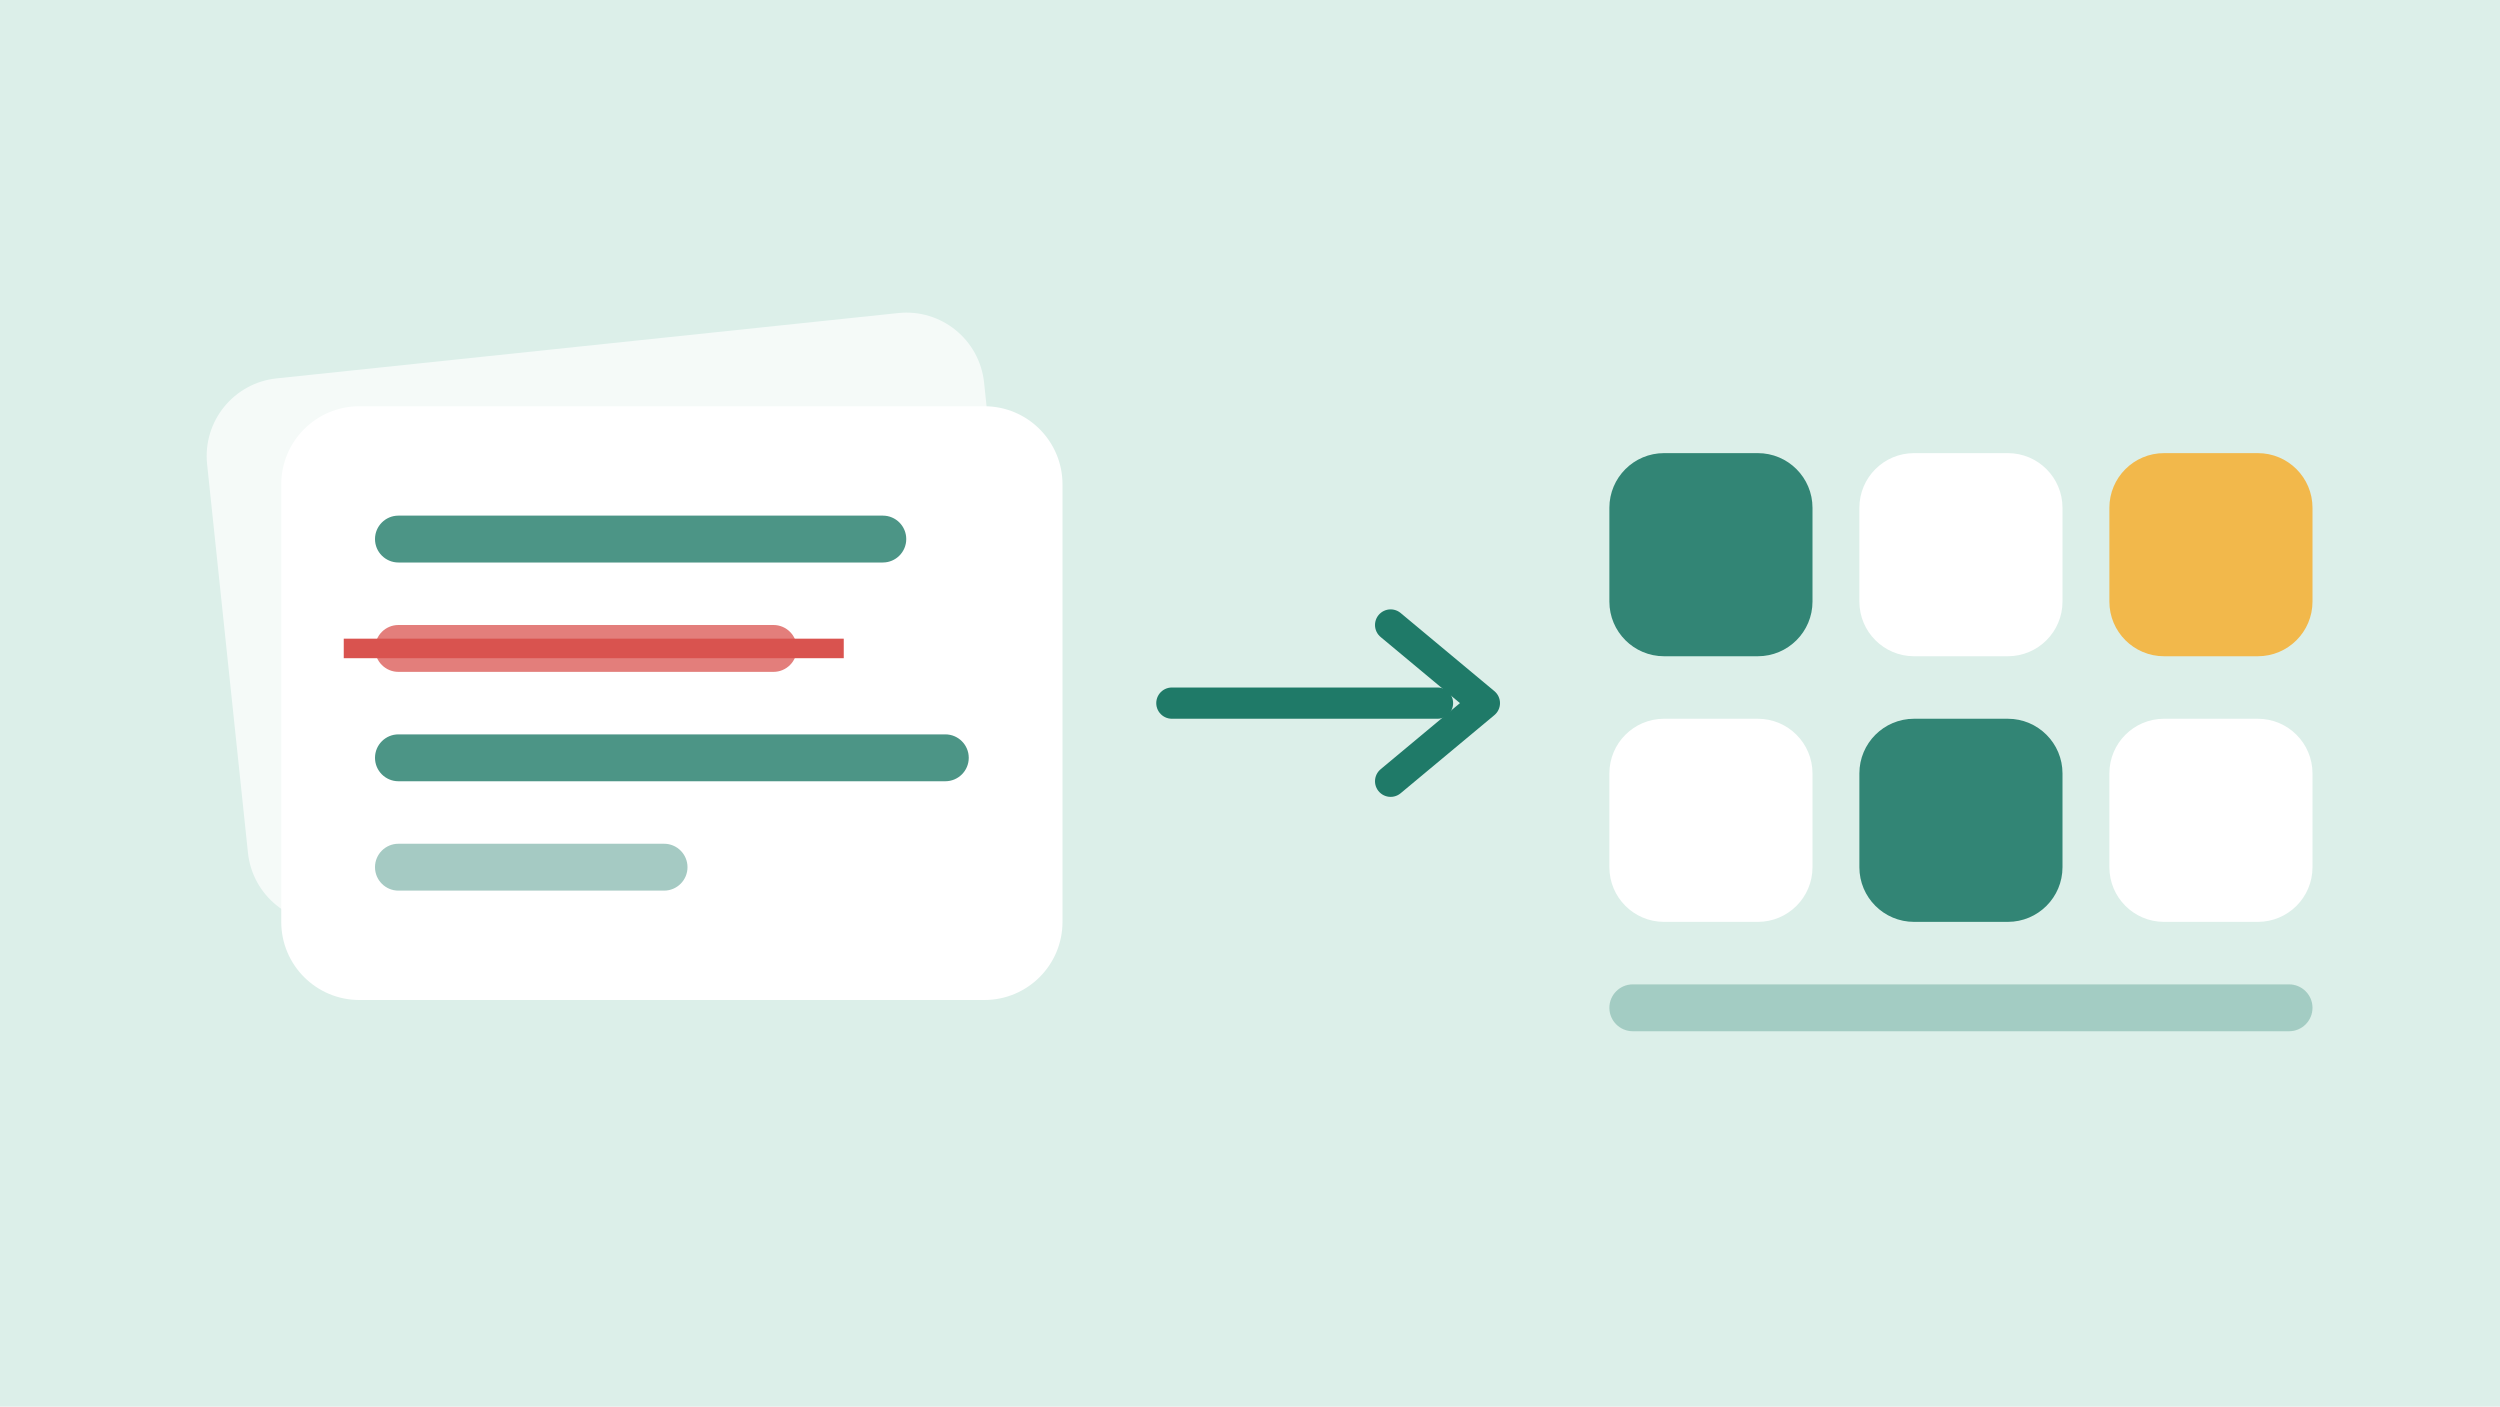
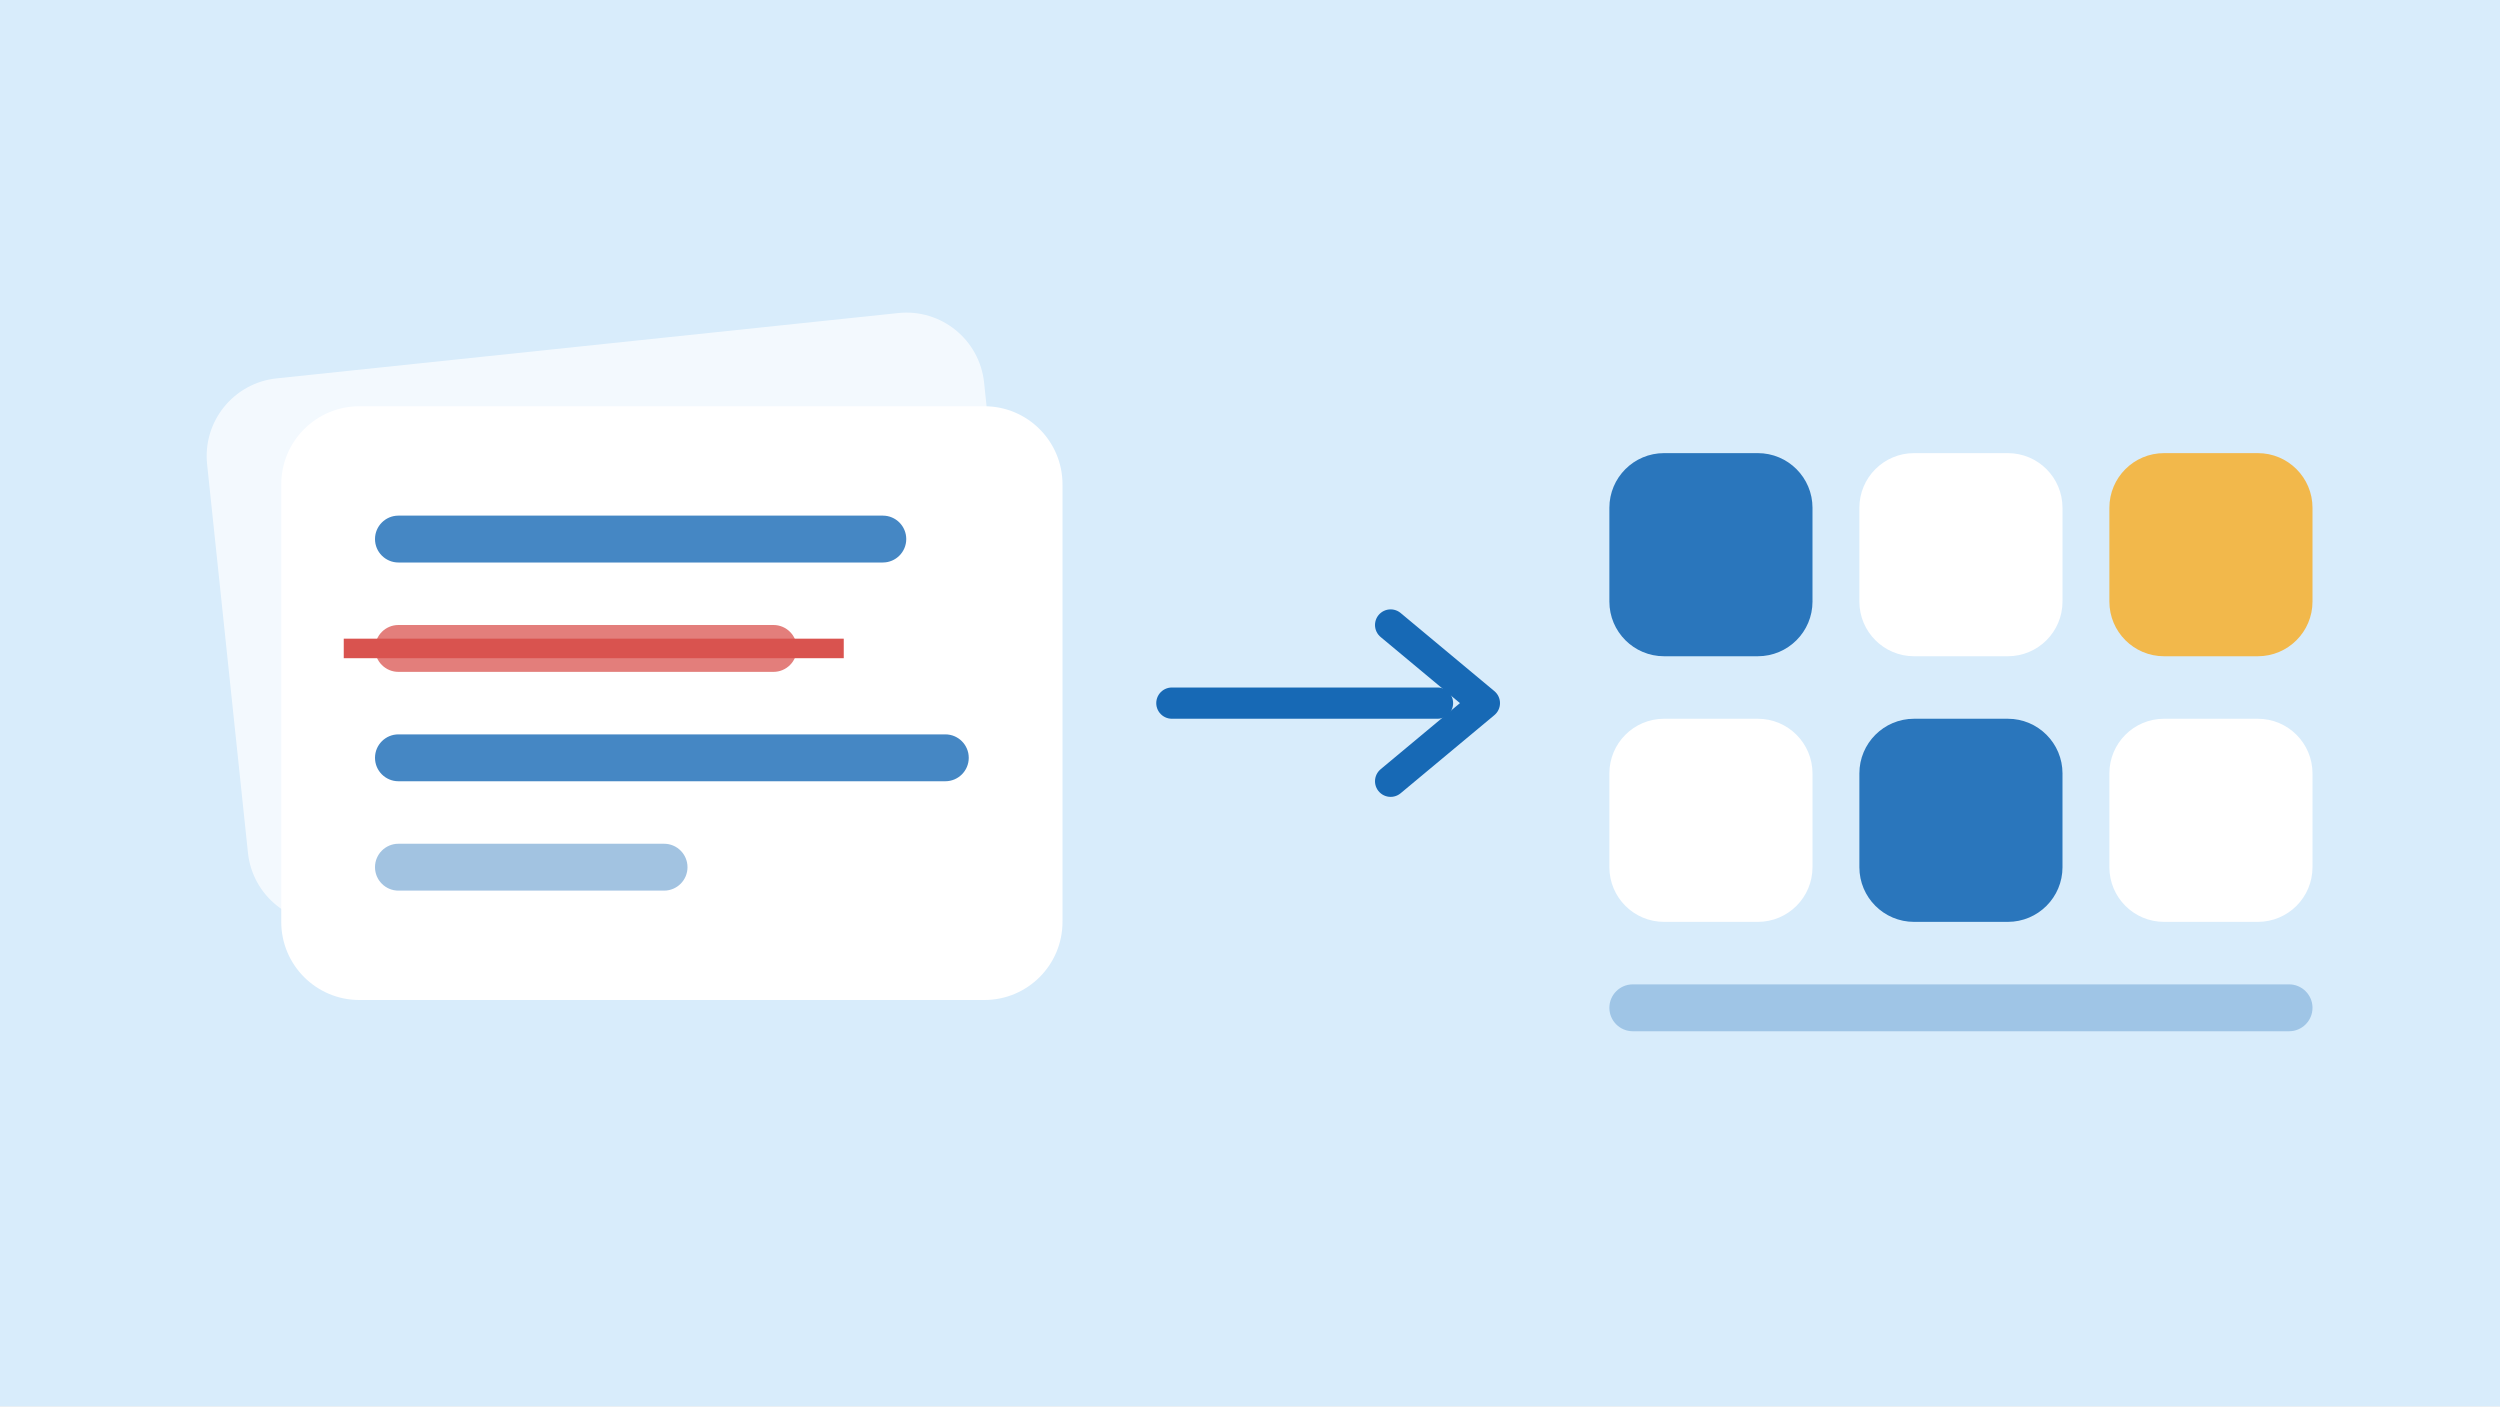
<svg xmlns="http://www.w3.org/2000/svg" viewBox="0 0 320 180">
-   <rect width="320" height="180" fill="#dcefe9" />
+   <rect width="320" height="180" fill="#d8ecfb" />
  <rect x="30" y="44" width="100" height="70" rx="10" fill="#ffffff" opacity="0.7" transform="rotate(-6 80 90)" />
  <rect x="36" y="52" width="100" height="76" rx="10" fill="#ffffff" />
-   <rect x="48" y="66" width="68" height="6" rx="3" fill="#1f7a68" opacity="0.8" />
+   <rect x="48" y="66" width="68" height="6" rx="3" fill="#1769b5" opacity="0.8" />
  <rect x="48" y="80" width="54" height="6" rx="3" fill="#d9534f" opacity="0.75" />
  <line x1="44" y1="83" x2="108" y2="83" stroke="#d9534f" stroke-width="2.5" />
-   <rect x="48" y="94" width="76" height="6" rx="3" fill="#1f7a68" opacity="0.8" />
-   <rect x="48" y="108" width="40" height="6" rx="3" fill="#1f7a68" opacity="0.4" />
-   <path d="M150 90 h34" stroke="#1f7a68" stroke-width="4" stroke-linecap="round" />
-   <path d="M178 80 l12 10 l-12 10" fill="none" stroke="#1f7a68" stroke-width="4" stroke-linecap="round" stroke-linejoin="round" />
-   <rect x="206" y="58" width="26" height="26" rx="7" fill="#1f7a68" opacity="0.9" />
+   <rect x="48" y="94" width="76" height="6" rx="3" fill="#1769b5" opacity="0.8" />
+   <rect x="48" y="108" width="40" height="6" rx="3" fill="#1769b5" opacity="0.4" />
+   <path d="M150 90 h34" stroke="#1769b5" stroke-width="4" stroke-linecap="round" />
+   <path d="M178 80 l12 10 l-12 10" fill="none" stroke="#1769b5" stroke-width="4" stroke-linecap="round" stroke-linejoin="round" />
+   <rect x="206" y="58" width="26" height="26" rx="7" fill="#1769b5" opacity="0.9" />
  <rect x="238" y="58" width="26" height="26" rx="7" fill="#ffffff" />
  <rect x="270" y="58" width="26" height="26" rx="7" fill="#f2b84b" />
  <rect x="206" y="92" width="26" height="26" rx="7" fill="#ffffff" />
-   <rect x="238" y="92" width="26" height="26" rx="7" fill="#1f7a68" opacity="0.9" />
+   <rect x="238" y="92" width="26" height="26" rx="7" fill="#1769b5" opacity="0.9" />
  <rect x="270" y="92" width="26" height="26" rx="7" fill="#ffffff" />
-   <rect x="206" y="126" width="90" height="6" rx="3" fill="#1f7a68" opacity="0.3" />
+   <rect x="206" y="126" width="90" height="6" rx="3" fill="#1769b5" opacity="0.3" />
</svg>
